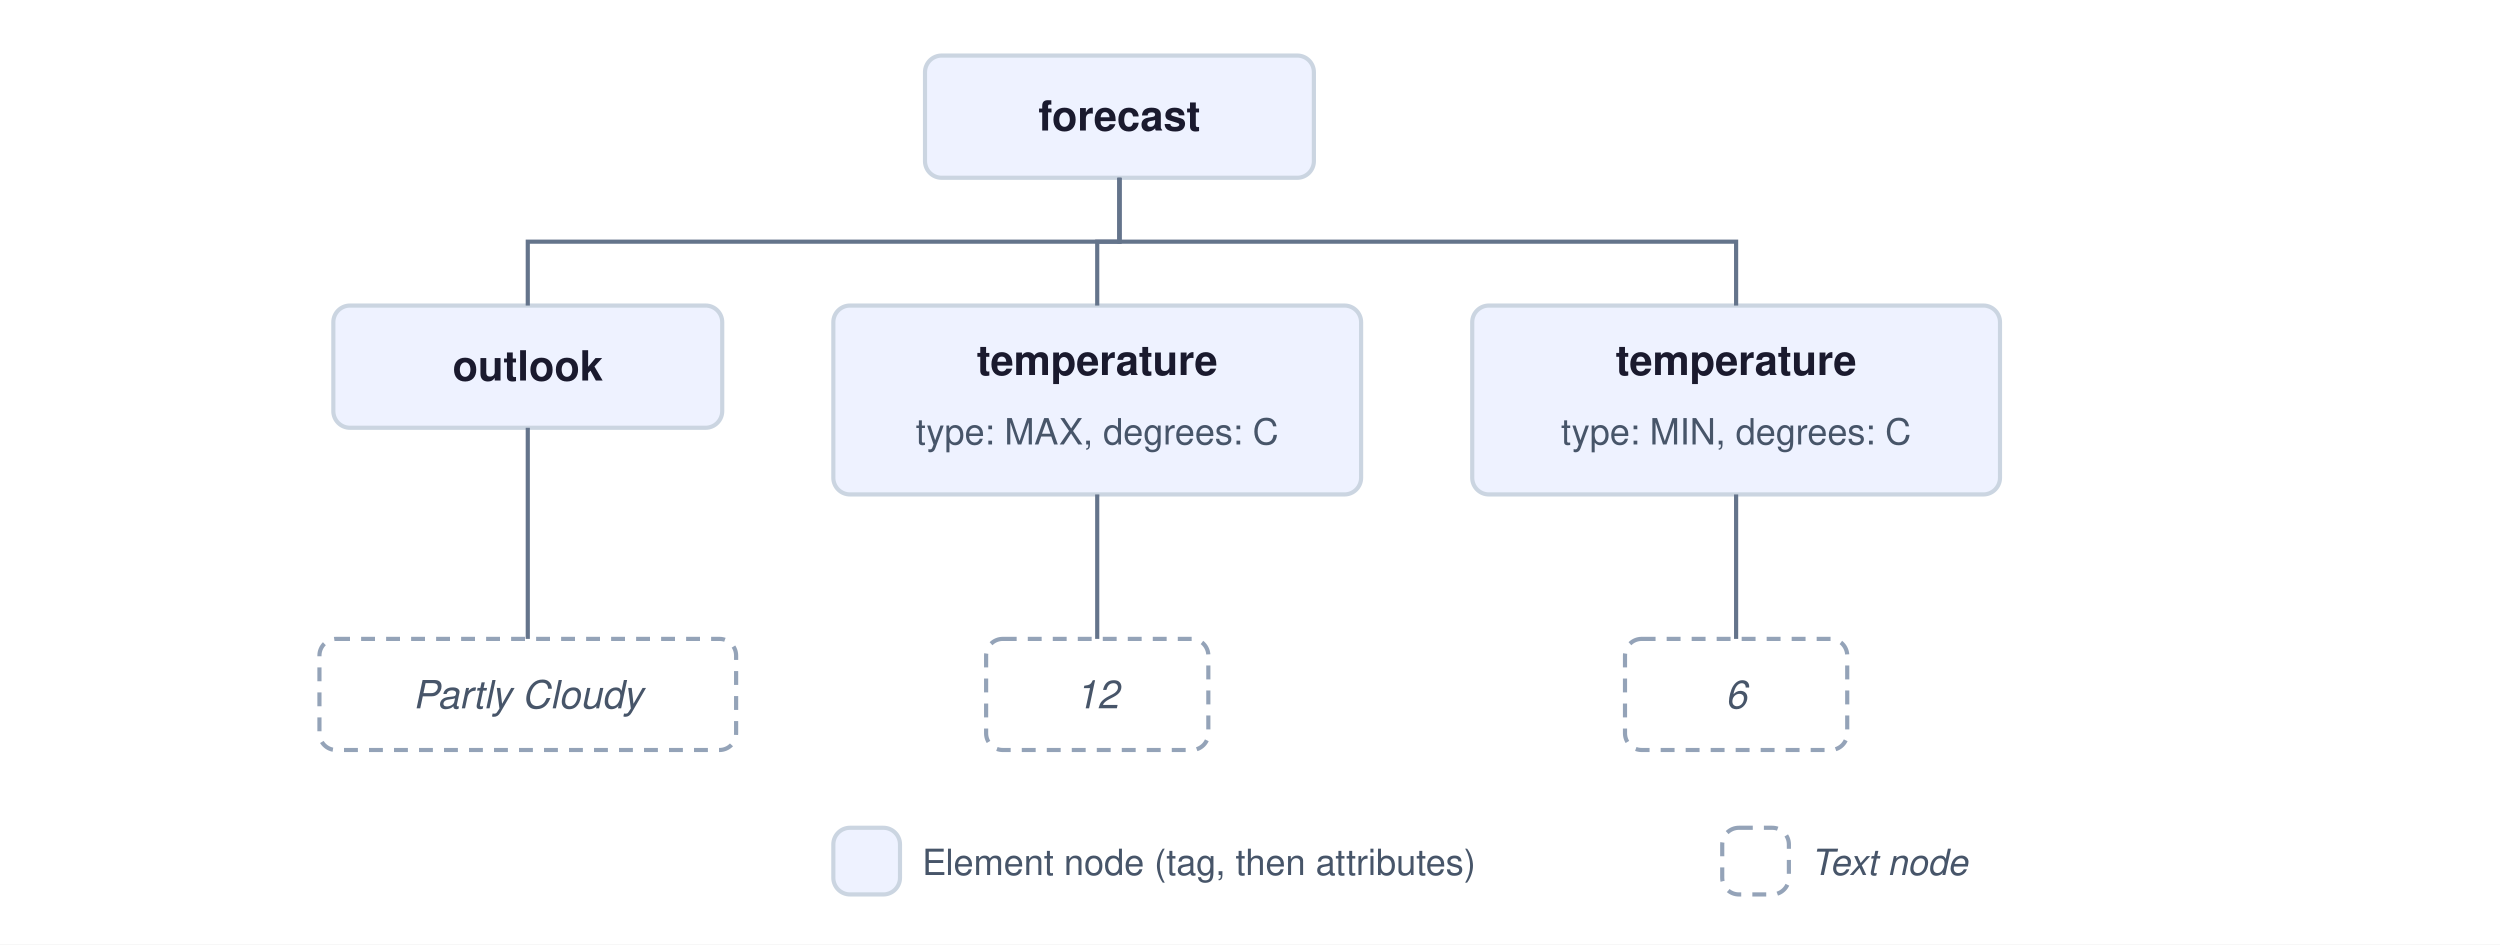
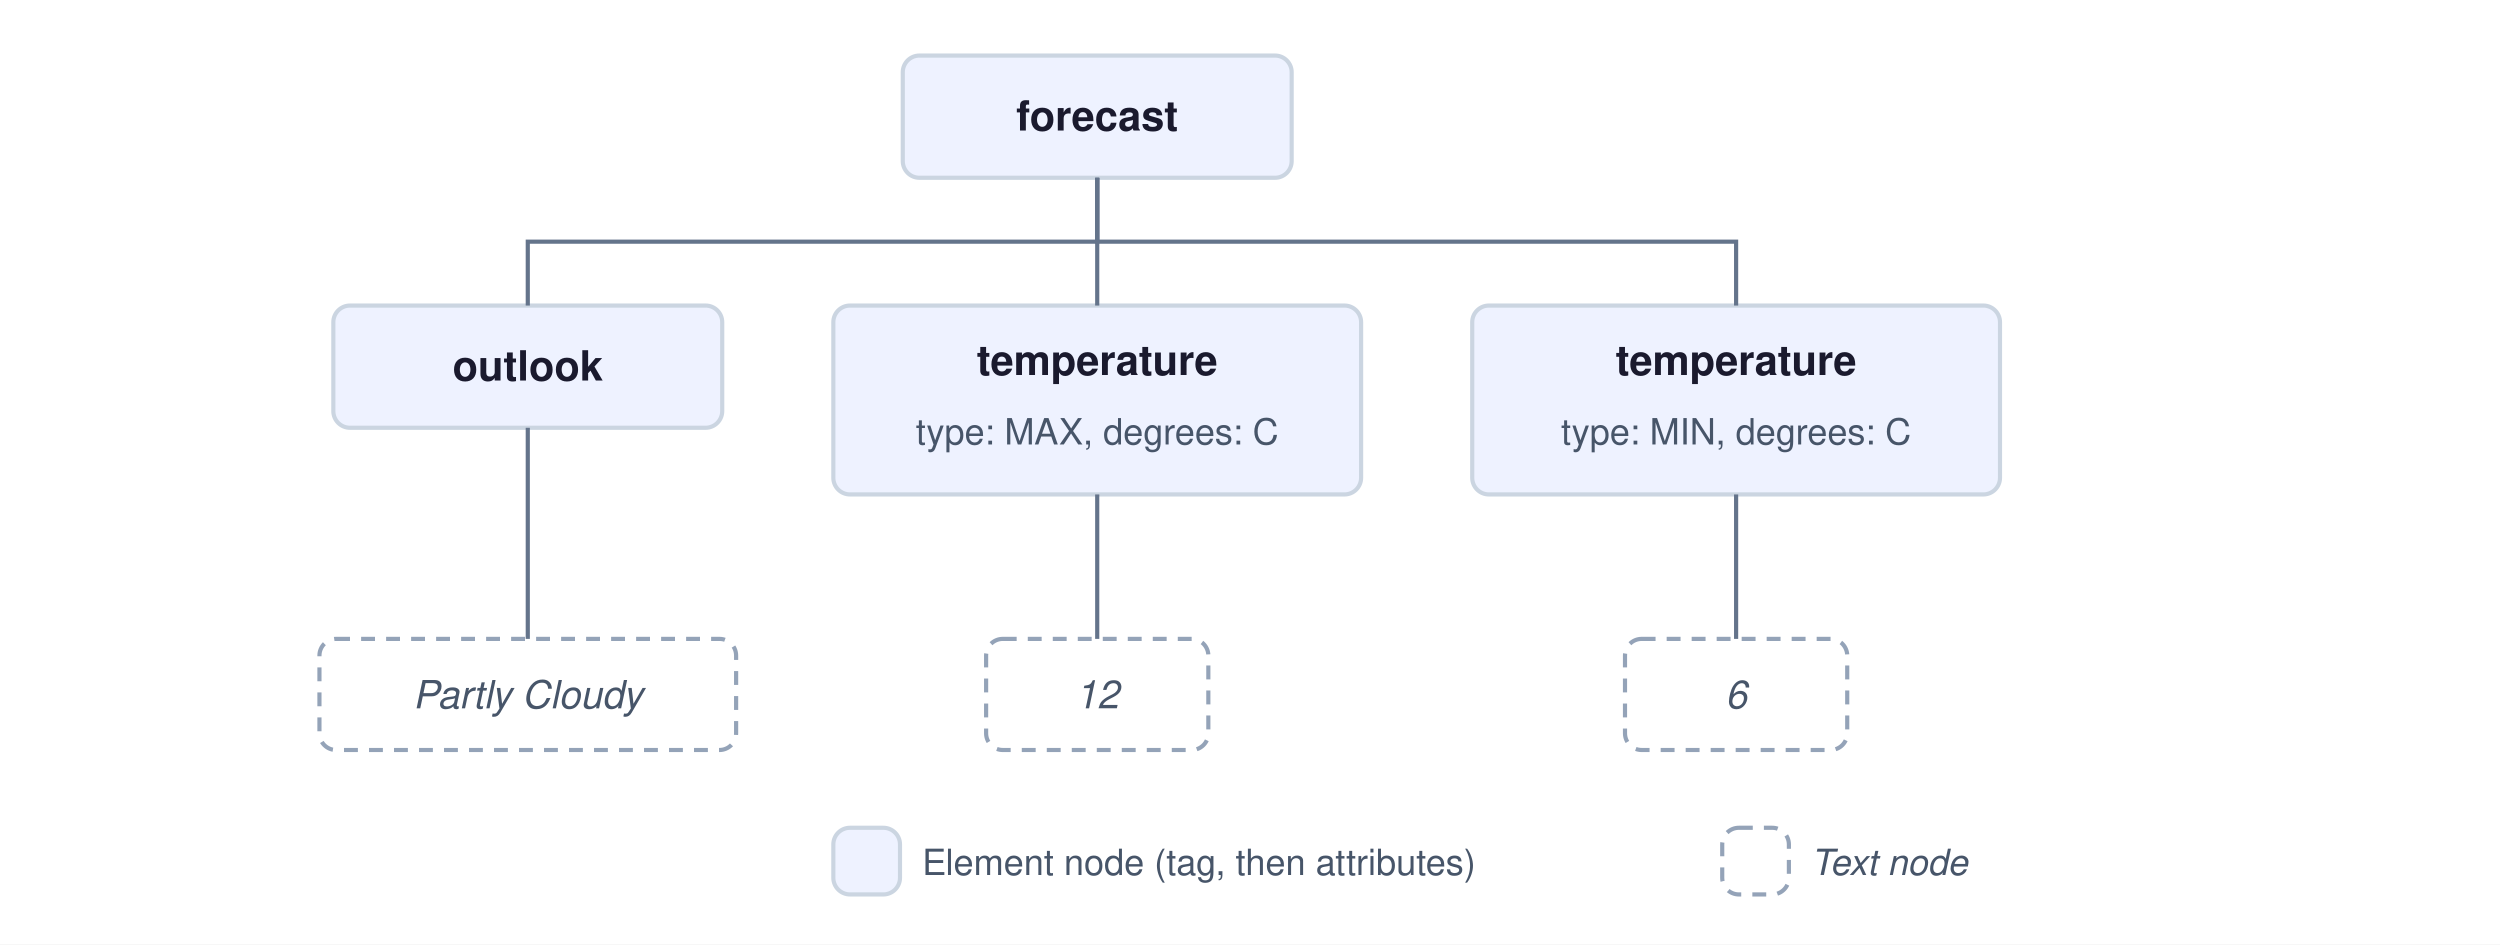
<svg xmlns="http://www.w3.org/2000/svg" viewBox="0 0 900 340" font-family="Helvetica, Arial, sans-serif">
  <rect x="0" y="0" width="900" height="340" fill="#ffffff" />
  <g stroke="#cbd5e1" stroke-width="1.5" fill="#eef2ff">
-     <rect x="333" y="20" width="140" height="44" rx="6" ry="6" />
+     <rect x="325" y="20" width="140" height="44" rx="6" ry="6" />
  </g>
-   <text x="403" y="47" font-size="15" font-weight="bold" fill="#1a1a2e" text-anchor="middle">forecast</text>
+   <text x="395" y="47" font-size="15" font-weight="bold" fill="#1a1a2e" text-anchor="middle">forecast</text>
  <g stroke="#cbd5e1" stroke-width="1.5" fill="#eef2ff">
    <rect x="120" y="110" width="140" height="44" rx="6" ry="6" />
  </g>
  <text x="190" y="137" font-size="15" font-weight="bold" fill="#1a1a2e" text-anchor="middle">outlook</text>
  <g stroke="#cbd5e1" stroke-width="1.5" fill="#eef2ff">
    <rect x="300" y="110" width="190" height="68" rx="6" ry="6" />
  </g>
  <text x="395" y="135" font-size="15" font-weight="bold" fill="#1a1a2e" text-anchor="middle">temperature</text>
  <text x="395" y="160" font-size="13" fill="#475569" text-anchor="middle">type: MAX, degrees: C</text>
  <g stroke="#cbd5e1" stroke-width="1.5" fill="#eef2ff">
    <rect x="530" y="110" width="190" height="68" rx="6" ry="6" />
  </g>
  <text x="625" y="135" font-size="15" font-weight="bold" fill="#1a1a2e" text-anchor="middle">temperature</text>
  <text x="625" y="160" font-size="13" fill="#475569" text-anchor="middle">type: MIN, degrees: C</text>
  <g stroke="#94a3b8" stroke-width="1.5" stroke-dasharray="5 4" fill="#ffffff">
    <rect x="115" y="230" width="150" height="40" rx="6" ry="6" />
  </g>
  <text x="190" y="255" font-size="14" font-style="italic" fill="#475569" text-anchor="middle">Partly Cloudy</text>
  <g stroke="#94a3b8" stroke-width="1.5" stroke-dasharray="5 4" fill="#ffffff">
    <rect x="355" y="230" width="80" height="40" rx="6" ry="6" />
  </g>
  <text x="395" y="255" font-size="14" font-style="italic" fill="#475569" text-anchor="middle">12</text>
  <g stroke="#94a3b8" stroke-width="1.5" stroke-dasharray="5 4" fill="#ffffff">
    <rect x="585" y="230" width="80" height="40" rx="6" ry="6" />
  </g>
  <text x="625" y="255" font-size="14" font-style="italic" fill="#475569" text-anchor="middle">6</text>
  <g stroke="#64748b" stroke-width="1.5" fill="none">
-     <path d="M 403 64 L 403 87 L 190 87 L 190 110" />
-     <path d="M 403 64 L 403 87 L 395 87 L 395 110" />
-     <path d="M 403 64 L 403 87 L 625 87 L 625 110" />
+     <path d="M 395 64 L 395 87 L 190 87 L 190 110" />
+     <path d="M 395 64 L 395 110" />
+     <path d="M 395 64 L 395 87 L 625 87 L 625 110" />
    <path d="M 190 154 L 190 230" />
    <path d="M 395 178 L 395 230" />
    <path d="M 625 178 L 625 230" />
  </g>
  <g stroke="#cbd5e1" stroke-width="1.5" fill="#eef2ff">
    <rect x="300" y="298" width="24" height="24" rx="6" ry="6" />
  </g>
  <text x="332" y="315" font-size="13" fill="#475569">Element node (tag, then attributes)</text>
  <g stroke="#94a3b8" stroke-width="1.5" stroke-dasharray="5 4" fill="#ffffff">
    <rect x="620" y="298" width="24" height="24" rx="6" ry="6" />
  </g>
  <text x="652" y="315" font-size="13" font-style="italic" fill="#475569">Text node</text>
</svg>
